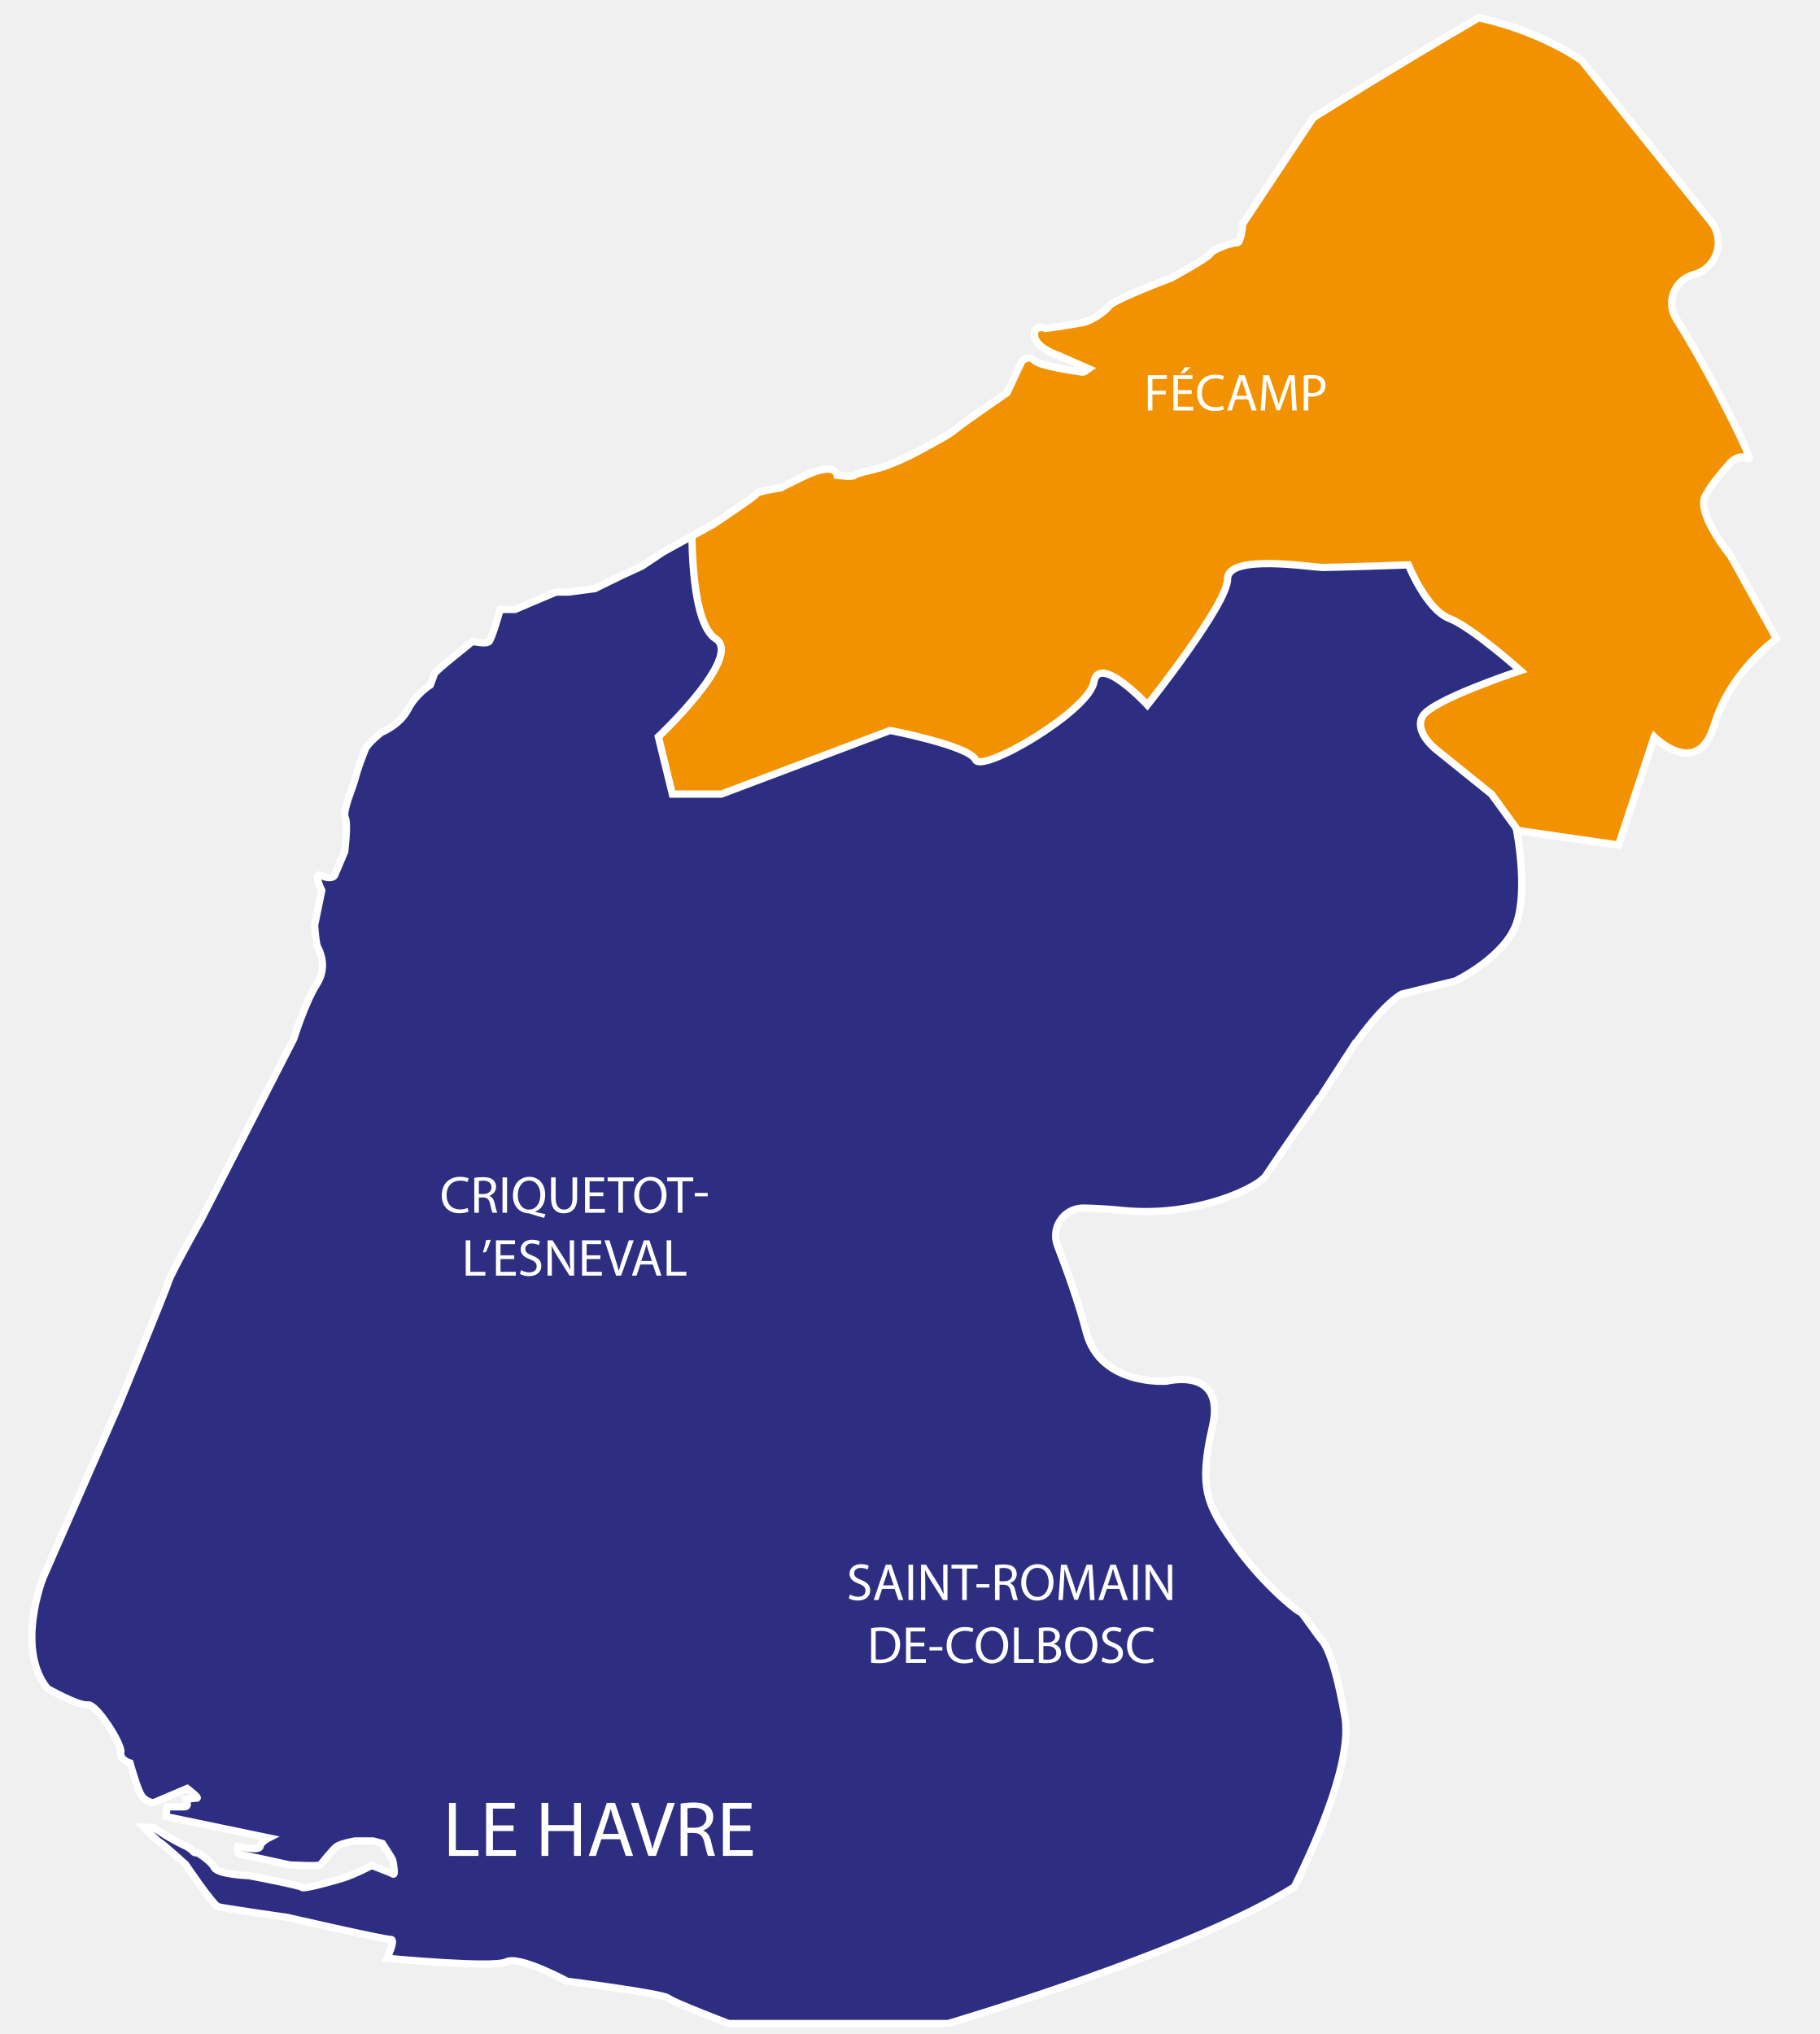
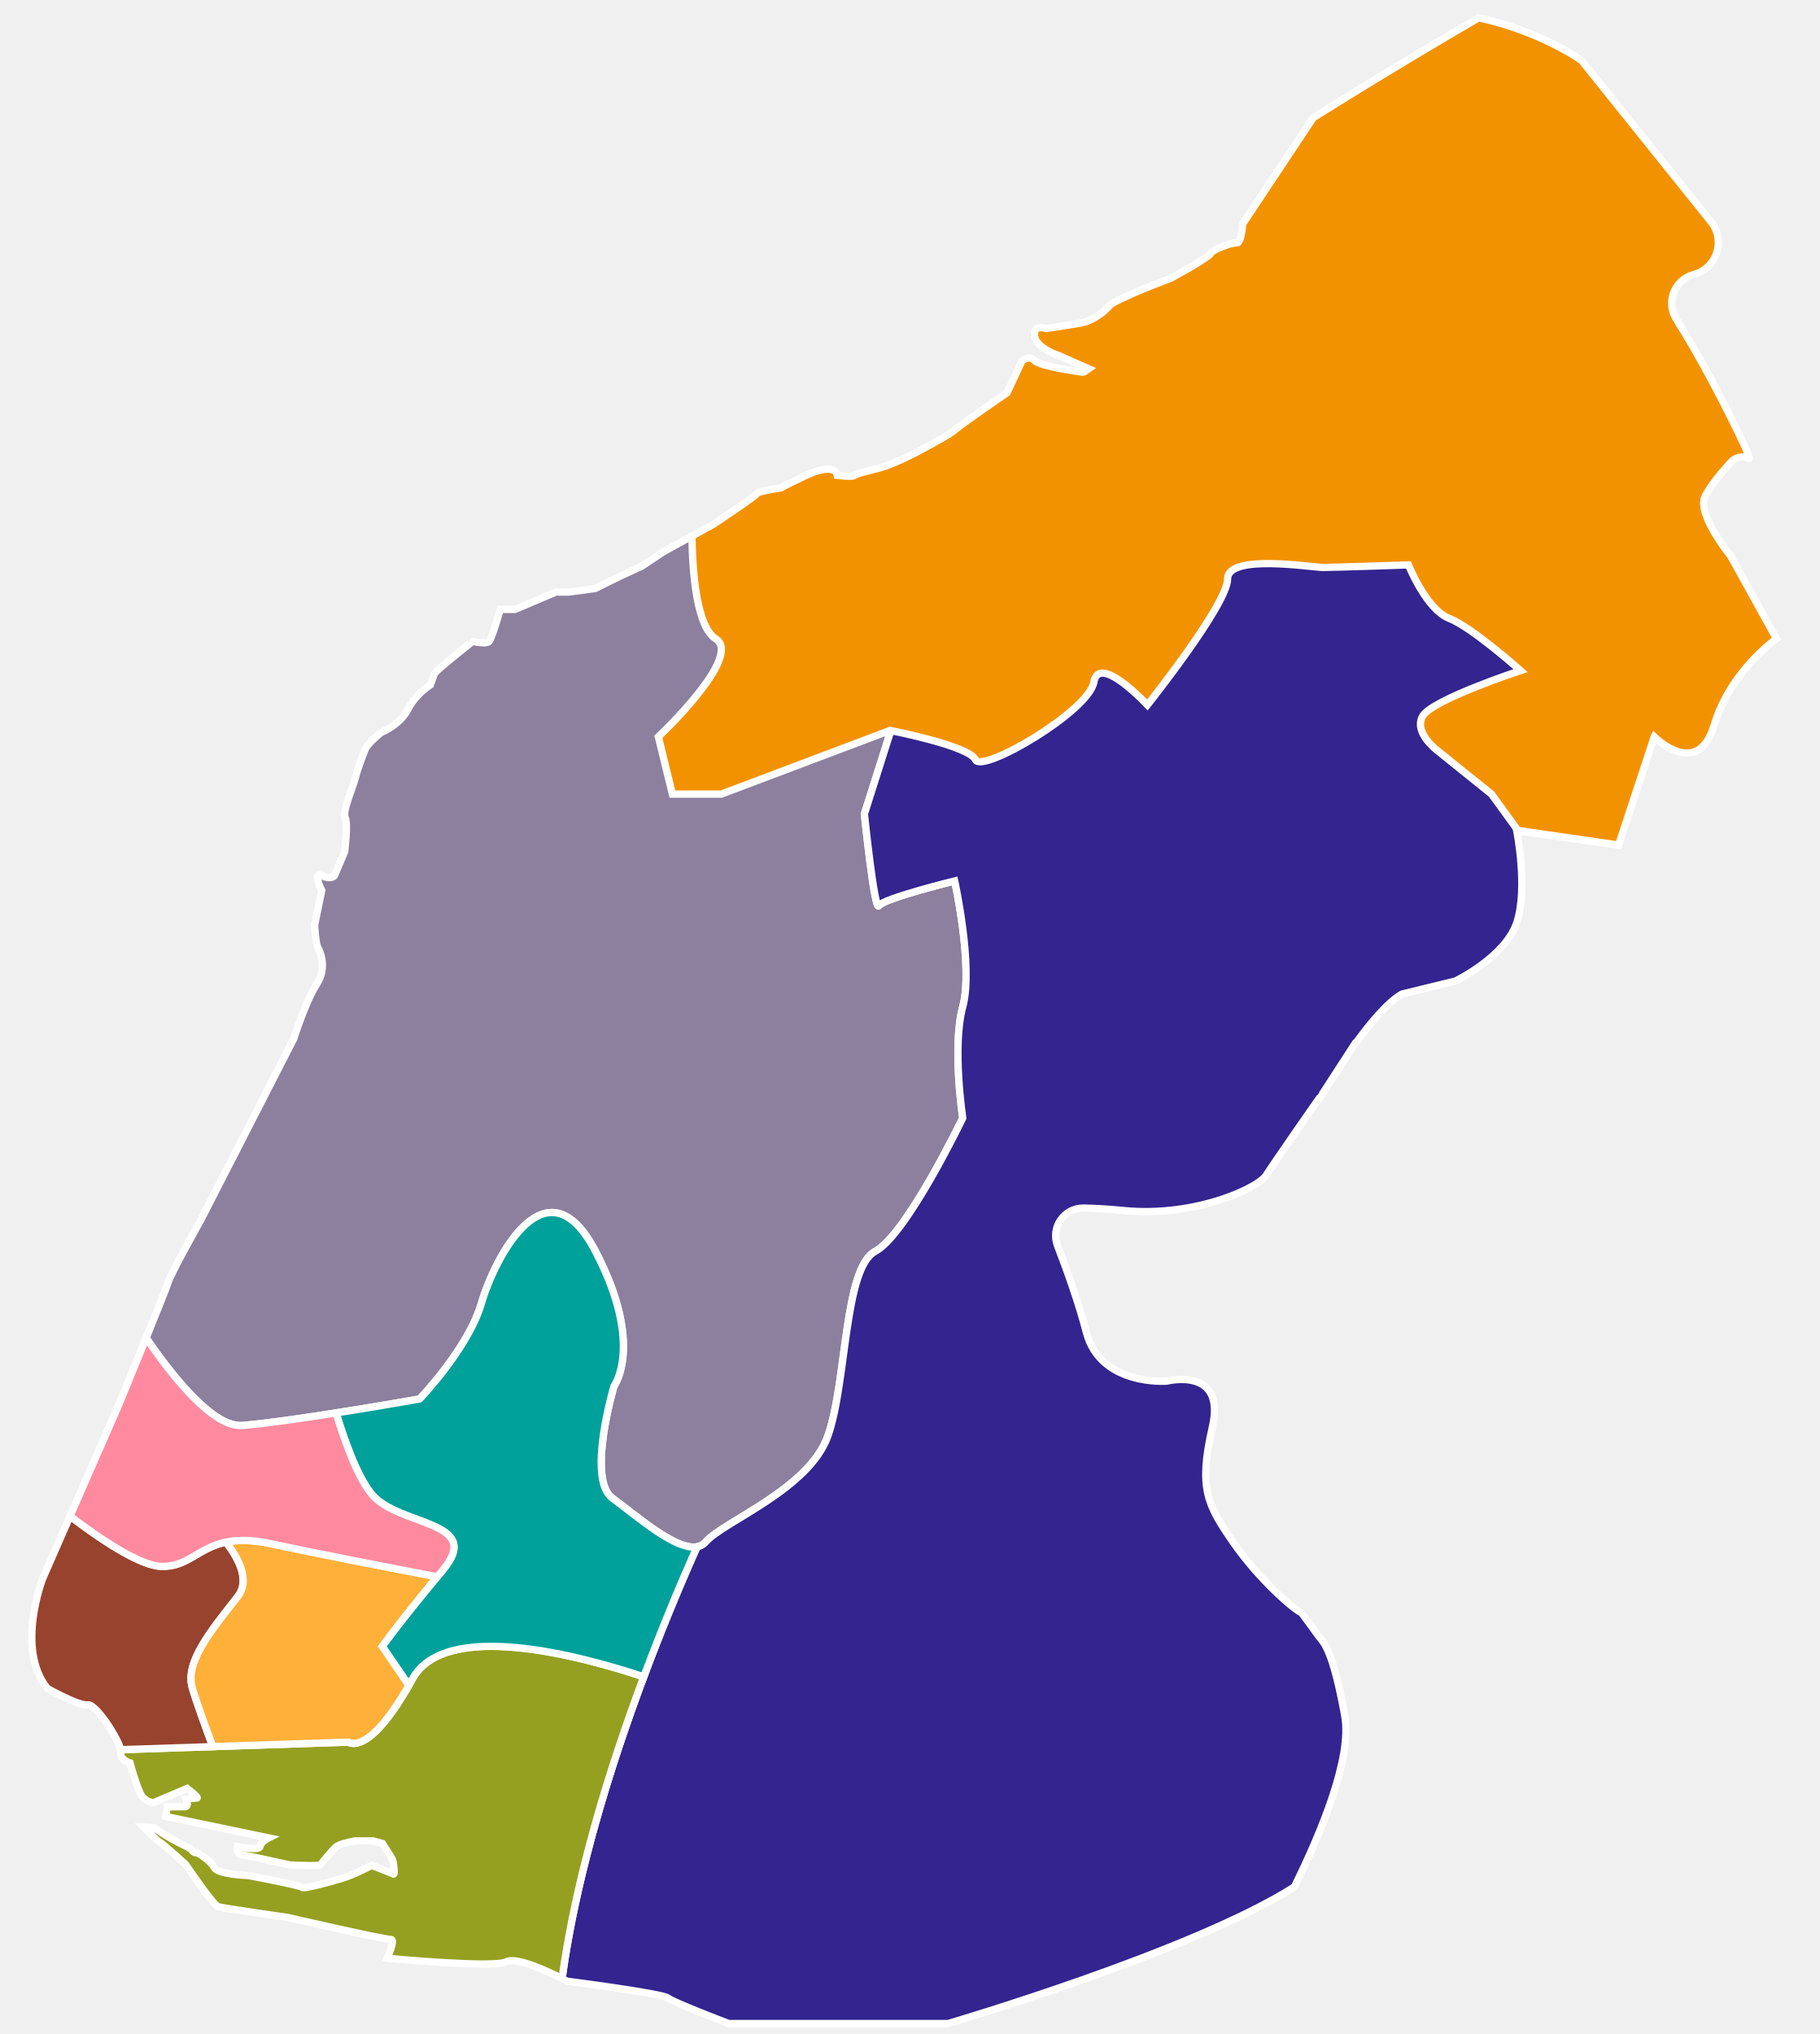
<svg xmlns="http://www.w3.org/2000/svg" id="a" viewBox="0 0 1250 1397">
  <defs>
-     <style>.b{fill:#fff;}.c{fill:#f39200;}.c,.d{stroke:#fff;stroke-miterlimit:10;stroke-width:5px;}.d{fill:#2d2e82;}</style>
+     <style>.b{fill:#ffb039;}.b,.c,.d,.e,.f,.g,.h,.i{stroke:#fff;stroke-miterlimit:10;stroke-width:5px;}.c{fill:#33248f;}.d{fill:#f39200;}.e{fill:#8c809e;}.f{fill:#95a021;}.g{fill:#ff8a9f;}.h{fill:#00a19a;}.i{fill:#98432e;}</style>
  </defs>
-   <g>
-     <path class="d" d="M931.83,715.51c20.77-28.46,31.16-32.79,31.16-32.79l36.62-8.94s34.23-16.42,42.1-40.04c7.87-23.62,0-63.19,0-63.19l69.97,9.84,24.49-74.35s29.74,29.74,41.11-7.87c11.37-37.61,42.86-59.48,42.86-59.48l-31.49-56.85s-23.62-28.86-17.49-41.11c3.54-7.09,11.49-16.52,17.55-23.21,3.15-3.47,7.99-3.94,12.44-2.46,1.2,.4-1-6.03-15.99-35.55-13.42-26.42-25.23-46.61-33.89-60.47-7.17-11.47-1.36-26.61,11.63-30.37h0c16-4.64,22.15-24.06,11.72-37.06l-88.29-110.01s-27.01-19.81-70.7-29.39c-61.18,35.56-113.65,68.66-113.65,68.66l-48.45,72.93s-1.05,13.31-3.85,12.96-16.46,4.2-18.21,7.36-26.97,16.81-26.97,16.81c0,0-39.23,14.71-42.73,19.26-3.5,4.55-11.56,9.46-16.11,10.86-4.55,1.4-27.32,4.55-27.32,4.55,0,0-8.76-3.15-7.71,5.25,1.05,8.41,16.46,13.31,16.46,13.31l20.66,9.11-2.87,2.01c-.41,.28-.9,.41-1.39,.34-4.65-.64-29.23-4.15-32.95-7.95-4.12-4.2-8.67,.35-8.67,.35l-10.16,21.72s-30.12,20.66-35.02,24.87c-4.9,4.2-14.01,8.76-23.47,14.01-9.46,5.25-22.07,10.86-28.37,12.61-6.3,1.75-16.46,3.85-17.86,5.25-1.4,1.4-11.91,0-11.91,0,0,0-.7-9.96-22.77,.62-11.53,5.53-15.02,7.4-15.73,7.93-3.69,.56-16.24,2.56-16.84,4.05-.7,1.75-29.77,21.01-29.77,21.01l-34.32,18.91-14.71,9.81s-7.71,3.5-13.66,6.3c-5.95,2.8-18.56,9.11-18.56,9.11l-18.21,2.45h-8.76l-28.02,11.91h-10.16s-5.6,19.96-7.71,22.07c-2.1,2.1-11.56-.35-11.56,0s-25.22,19.96-25.92,22.07c-.7,2.1-2.8,7.71-2.8,7.71,0,0-9.81,5.95-15.41,16.81-5.6,10.86-18.21,15.76-18.21,15.76,0,0-9.46,7.36-11.21,11.91-1.75,4.55-5.25,13.31-6.65,19.26-1.4,5.95-9.11,23.12-7,27.32,2.1,4.2-.36,23.47-.36,23.47l-6.99,16.46s-2.1,3.15-8.76,0c-6.65-3.15,0,10.16,0,10.16l-4.9,23.82s.7,12.26,2.1,15.06c1.4,2.8,7,13.66-.7,25.57-7.71,11.91-15.76,37.48-15.76,37.48l-63.39,123.64s-21.36,38.18-22.77,43.43c-1.4,5.25-34.32,85.11-34.32,85.11l-51.84,118.38s-18.91,48.33,3.15,75.65c0,0,21.71,12.26,27.67,11.21,5.95-1.05,23.82,27.32,22.77,32.57-1.05,5.25,6.3,7.36,6.3,7.36,0,0,5.25,19.26,8.41,23.12s7.71,4.2,7.71,4.2l23.12-9.81s8.76,6.65,6.65,6.65-7.36,.7-7.36,.7c0,0,2.45,5.25-1.05,5.25h-11.91l-1.05,6.65,70.75,14.71s-5.6,2.8-5.95,5.95-15.41,0-15.41,0c0,0-1.05,5.25,2.45,5.6,3.5,.35,33.27,7,33.27,7,0,0,19.96,1.05,21.01,0,1.05-1.05,8.41-10.51,11.21-12.61,2.8-2.1,12.61-3.85,12.61-3.85h12.61l6.3,1.75s6.65,10.16,7,11.21c.35,1.05,2.1,10.86,.35,9.81s-14.71-5.95-14.71-5.95c0,0-11.91,6.3-19.96,8.76-8.06,2.45-26.97,7.71-28.02,6.3-1.05-1.4-36.43-8.06-36.43-8.06,0,0-21.36-.7-23.82-5.6-2.45-4.9-11.56-10.16-11.56-10.16-1.18,.35-2.44-.09-3.14-1.1-.69-.99-2.43-2.35-6.31-4.16-9.81-4.55-20.31-11.91-20.31-11.91l-7-.35s9.11,9.46,11.21,10.51c2.1,1.05,17.51,15.06,17.51,15.06,0,0,18.91,28.02,22.42,29.07,3.5,1.05,47.63,7.36,47.63,7.36,0,0,66.9,15.41,70.75,15.06,3.85-.35-2.45,12.96-2.45,12.96,0,0,73.2,7,81.96,2.45,8.76-4.55,41.68,13.31,41.68,13.31,0,0,65.5,8.41,69.35,11.56,3.85,3.15,41.68,17.51,41.68,17.51h150.71s167.47-49.08,237.8-93.83c18.51-37.49,39.76-88.64,34.64-117.31-8.09-45.29-14.79-51.16-17.49-54.23-.21-.24-11.99-16.67-12.29-16.78-4.44-1.7-28.69-22.01-47.18-48.82-17.49-25.37-23.62-36.74-13.99-78.72,9.62-41.98-31.49-31.49-31.49-31.49,0,0-45.48,3.5-55.1-33.67-5.18-20.02-13.35-42.71-19.78-59.38-4.85-12.58,4.58-26.1,18.06-25.84,7.41,.14,16.45,.62,27.3,1.69,50.18,4.96,95.34-16.54,98.62-25.37,.19-.51,37.1-54,37.61-54.21l23.11-35.67c.33-.14,.62-.37,.83-.66Z" />
-     <path class="c" d="M1136.18,506.04s29.74,29.74,41.11-7.87c11.37-37.61,42.86-59.48,42.86-59.48l-31.49-56.85s-23.62-28.86-17.49-41.11c3.55-7.09,11.49-16.53,17.55-23.21,3.12-3.44,8.29-4.83,12.32-2.52,1.44,.83-.41-5.06-15.87-35.49-13.42-26.42-25.23-46.61-33.89-60.47-7.17-11.47-1.36-26.61,11.63-30.37h0c16.13-4.03,22.66-23.42,12.25-36.39l-88.83-110.68s-27.01-19.81-70.7-29.39c-61.18,35.56-113.65,68.66-113.65,68.66l-48.45,72.93s-1.05,13.31-3.85,12.96-16.46,4.2-18.21,7.36-26.97,16.81-26.97,16.81c0,0-39.23,14.71-42.73,19.26-3.5,4.55-11.56,9.46-16.11,10.86-4.55,1.4-27.32,4.55-27.32,4.55,0,0-8.76-3.15-7.71,5.25,1.05,8.41,16.46,13.31,16.46,13.31l20.66,9.11-2.87,2.01c-.41,.28-.9,.41-1.39,.34-4.65-.64-29.23-4.15-32.95-7.95-4.12-4.2-8.67,.35-8.67,.35l-10.16,21.72s-30.12,20.66-35.02,24.87c-4.9,4.2-14.01,8.76-23.47,14.01-9.46,5.25-22.07,10.86-28.37,12.61-6.3,1.75-16.46,3.85-17.86,5.25-1.4,1.4-11.91,0-11.91,0,0,0-.7-9.96-22.77,.62-11.53,5.53-15.02,7.4-15.73,7.93-3.69,.56-16.24,2.56-16.84,4.05-.7,1.75-29.77,21.01-29.77,21.01l-14.74,8.12c.42,27.02,3.57,62.38,16.32,70.49,19.24,12.25-39.36,67.35-39.36,67.35l9.62,39.36h33.62l115.95-43.73s54.23,10.5,58.6,20.12c4.37,9.62,77.85-33.24,81.34-53.35,3.5-20.12,36.74,15.74,36.74,15.74,0,0,55.1-69.1,55.1-86.59s57.73-7.87,65.6-7.87,58.6-1.75,58.6-1.75c0,0,12.25,30.61,27.99,36.74,15.74,6.12,48.98,35.86,48.98,35.86,0,0-61.23,20.12-67.35,31.49s10.5,23.62,10.5,23.62l36.95,29.74,18.11,24.94,69.14,10.04,24.49-74.35Z" />
-   </g>
-   <g>
-     <g>
-       <path class="b" d="M308.38,1238.28h4.7v32.46h15.56v3.94h-20.25v-36.4Z" />
-       <path class="b" d="M352.73,1257.61h-14.15v13.12h15.77v3.94h-20.47v-36.4h19.66v3.94h-14.96v11.51h14.15v3.89Z" />
-       <path class="b" d="M376.61,1238.28v15.23h17.61v-15.23h4.75v36.4h-4.75v-17.07h-17.61v17.07h-4.7v-36.4h4.7Z" />
-       <path class="b" d="M413.02,1263.23l-3.78,11.45h-4.86l12.37-36.4h5.67l12.42,36.4h-5.02l-3.89-11.45h-12.91Zm11.94-3.67l-3.57-10.48c-.81-2.38-1.35-4.54-1.89-6.64h-.11c-.54,2.16-1.13,4.38-1.84,6.59l-3.56,10.53h10.96Z" />
-       <path class="b" d="M445.32,1274.68l-11.88-36.4h5.08l5.67,17.93c1.57,4.92,2.92,9.34,3.89,13.61h.11c1.03-4.21,2.54-8.8,4.16-13.56l6.16-17.99h5.02l-13.02,36.4h-5.19Z" />
-       <path class="b" d="M467.47,1238.76c2.38-.49,5.78-.76,9.02-.76,5.02,0,8.26,.92,10.53,2.97,1.84,1.62,2.86,4.1,2.86,6.91,0,4.81-3.02,7.99-6.86,9.29v.16c2.81,.97,4.48,3.57,5.35,7.35,1.19,5.08,2.05,8.59,2.81,9.99h-4.86c-.59-1.03-1.4-4.16-2.43-8.7-1.08-5.02-3.02-6.91-7.29-7.07h-4.43v15.77h-4.7v-35.92Zm4.7,16.58h4.81c5.02,0,8.21-2.75,8.21-6.91,0-4.7-3.4-6.75-8.37-6.81-2.27,0-3.89,.22-4.65,.43v13.29Z" />
-       <path class="b" d="M515.38,1257.61h-14.15v13.12h15.77v3.94h-20.47v-36.4h19.66v3.94h-14.96v11.51h14.15v3.89Z" />
-     </g>
-     <g>
-       <path class="b" d="M788.38,257.67h13.07v2.63h-9.94v8.06h9.18v2.59h-9.18v10.98h-3.13v-24.26Z" />
-       <path class="b" d="M818.48,270.56h-9.43v8.75h10.51v2.63h-13.64v-24.26h13.1v2.63h-9.97v7.67h9.43v2.59Zm-.61-18.39l-4.57,4.21h-2.59l3.35-4.21h3.82Z" />
-       <path class="b" d="M840.58,281.14c-1.15,.58-3.46,1.15-6.41,1.15-6.84,0-11.99-4.32-11.99-12.27s5.15-12.74,12.67-12.74c3.02,0,4.93,.65,5.76,1.08l-.76,2.56c-1.19-.58-2.88-1.01-4.89-1.01-5.69,0-9.47,3.64-9.47,10.01,0,5.94,3.42,9.75,9.32,9.75,1.91,0,3.85-.4,5.11-1.01l.65,2.48Z" />
-       <path class="b" d="M848.57,274.3l-2.52,7.63h-3.24l8.24-24.26h3.78l8.28,24.26h-3.35l-2.59-7.63h-8.6Zm7.96-2.45l-2.38-6.98c-.54-1.58-.9-3.02-1.26-4.43h-.07c-.36,1.44-.76,2.92-1.22,4.39l-2.38,7.02h7.31Z" />
-       <path class="b" d="M886.98,271.28c-.18-3.38-.4-7.45-.36-10.47h-.11c-.83,2.84-1.84,5.87-3.06,9.21l-4.28,11.77h-2.38l-3.92-11.55c-1.15-3.42-2.12-6.55-2.81-9.43h-.07c-.07,3.02-.25,7.09-.47,10.73l-.65,10.4h-2.99l1.69-24.26h4l4.14,11.73c1.01,2.99,1.84,5.65,2.45,8.17h.11c.61-2.45,1.48-5.11,2.56-8.17l4.32-11.73h4l1.51,24.26h-3.06l-.61-10.65Z" />
-       <path class="b" d="M895.48,257.96c1.51-.25,3.49-.47,6.01-.47,3.1,0,5.36,.72,6.8,2.02,1.33,1.15,2.12,2.92,2.12,5.08s-.65,3.92-1.87,5.18c-1.66,1.76-4.36,2.66-7.42,2.66-.94,0-1.8-.04-2.52-.22v9.72h-3.13v-23.97Zm3.13,11.7c.68,.18,1.55,.25,2.59,.25,3.78,0,6.08-1.84,6.08-5.18s-2.27-4.75-5.72-4.75c-1.37,0-2.41,.11-2.95,.25v9.43Z" />
-     </g>
-     <g>
-       <path class="b" d="M321.83,832.14c-1.15,.58-3.46,1.15-6.41,1.15-6.84,0-11.99-4.32-11.99-12.28s5.15-12.74,12.67-12.74c3.02,0,4.93,.65,5.76,1.08l-.76,2.56c-1.19-.58-2.88-1.01-4.9-1.01-5.69,0-9.47,3.64-9.47,10.01,0,5.94,3.42,9.75,9.32,9.75,1.91,0,3.85-.4,5.11-1.01l.65,2.48Z" />
-       <path class="b" d="M325.76,809c1.58-.32,3.85-.5,6.01-.5,3.35,0,5.51,.61,7.02,1.98,1.22,1.08,1.91,2.74,1.91,4.61,0,3.2-2.02,5.33-4.57,6.19v.11c1.87,.65,2.99,2.38,3.56,4.9,.79,3.38,1.37,5.72,1.87,6.66h-3.24c-.4-.68-.94-2.77-1.62-5.8-.72-3.35-2.02-4.61-4.86-4.71h-2.95v10.51h-3.13v-23.94Zm3.13,11.05h3.2c3.35,0,5.47-1.84,5.47-4.61,0-3.13-2.27-4.5-5.58-4.54-1.51,0-2.59,.14-3.1,.29v8.86Z" />
-       <path class="b" d="M348.26,808.67v24.26h-3.13v-24.26h3.13Z" />
-       <path class="b" d="M373.75,836.5c-3.28-.86-6.48-1.84-9.29-2.81-.5-.18-1.01-.36-1.48-.36-5.76-.21-10.69-4.46-10.69-12.27s4.75-12.78,11.3-12.78,10.87,5.11,10.87,12.28c0,6.23-2.88,10.22-6.91,11.63v.14c2.41,.61,5.04,1.19,7.09,1.55l-.9,2.63Zm-2.59-15.8c0-4.86-2.52-9.86-7.67-9.86s-7.88,4.89-7.85,10.15c-.04,5.15,2.81,9.79,7.7,9.79s7.81-4.54,7.81-10.08Z" />
-       <path class="b" d="M381.67,808.67v14.36c0,5.44,2.41,7.74,5.65,7.74,3.6,0,5.9-2.38,5.9-7.74v-14.36h3.17v14.15c0,7.45-3.92,10.51-9.18,10.51-4.97,0-8.71-2.84-8.71-10.37v-14.29h3.17Z" />
-       <path class="b" d="M414.39,821.56h-9.43v8.75h10.51v2.63h-13.64v-24.26h13.1v2.63h-9.97v7.67h9.43v2.59Z" />
-       <path class="b" d="M424.72,811.34h-7.38v-2.66h17.96v2.66h-7.42v21.6h-3.17v-21.6Z" />
-       <path class="b" d="M457.77,820.55c0,8.35-5.08,12.78-11.27,12.78s-10.91-4.97-10.91-12.31c0-7.7,4.79-12.74,11.27-12.74s10.91,5.08,10.91,12.28Zm-18.83,.4c0,5.18,2.81,9.83,7.74,9.83s7.78-4.57,7.78-10.08c0-4.82-2.52-9.86-7.74-9.86s-7.77,4.79-7.77,10.11Z" />
-       <path class="b" d="M465.55,811.34h-7.38v-2.66h17.96v2.66h-7.42v21.6h-3.17v-21.6Z" />
-       <path class="b" d="M486.07,819.33v2.34h-8.89v-2.34h8.89Z" />
-       <path class="b" d="M319.89,851.87h3.13v21.63h10.37v2.63h-13.5v-24.26Z" />
-       <path class="b" d="M337.06,851.48c-.83,3.02-2.38,6.88-3.38,8.53l-2.02,.25c.79-2.12,1.73-5.87,2.12-8.46l3.28-.32Z" />
-       <path class="b" d="M353.19,864.76h-9.43v8.75h10.51v2.63h-13.64v-24.26h13.1v2.63h-9.97v7.67h9.43v2.59Z" />
-       <path class="b" d="M357.91,872.32c1.4,.86,3.46,1.58,5.62,1.58,3.2,0,5.08-1.69,5.08-4.14,0-2.27-1.3-3.56-4.57-4.82-3.96-1.4-6.41-3.46-6.41-6.88,0-3.78,3.13-6.59,7.85-6.59,2.48,0,4.28,.58,5.36,1.19l-.86,2.55c-.79-.43-2.41-1.15-4.61-1.15-3.31,0-4.57,1.98-4.57,3.64,0,2.27,1.48,3.38,4.82,4.68,4.1,1.58,6.19,3.56,6.19,7.13,0,3.74-2.77,6.98-8.49,6.98-2.34,0-4.9-.68-6.19-1.55l.79-2.63Z" />
-       <path class="b" d="M376.09,876.13v-24.26h3.42l7.77,12.27c1.8,2.84,3.2,5.4,4.36,7.88l.07-.04c-.29-3.24-.36-6.19-.36-9.97v-10.15h2.95v24.26h-3.17l-7.7-12.31c-1.69-2.7-3.31-5.47-4.54-8.1l-.11,.04c.18,3.06,.25,5.97,.25,10.01v10.37h-2.95Z" />
-       <path class="b" d="M412.34,864.76h-9.43v8.75h10.51v2.63h-13.64v-24.26h13.1v2.63h-9.97v7.67h9.43v2.59Z" />
-       <path class="b" d="M423.14,876.13l-7.92-24.26h3.38l3.78,11.95c1.04,3.28,1.94,6.23,2.59,9.07h.07c.68-2.81,1.69-5.87,2.77-9.03l4.1-11.99h3.35l-8.67,24.26h-3.46Z" />
-       <path class="b" d="M439.77,868.5l-2.52,7.63h-3.24l8.24-24.26h3.78l8.28,24.26h-3.35l-2.59-7.63h-8.6Zm7.96-2.45l-2.38-6.98c-.54-1.58-.9-3.02-1.26-4.43h-.07c-.36,1.44-.76,2.92-1.22,4.39l-2.38,7.02h7.31Z" />
-       <path class="b" d="M457.88,851.87h3.13v21.63h10.37v2.63h-13.5v-24.26Z" />
-     </g>
-     <g>
-       <path class="b" d="M583.77,1095.12c1.4,.86,3.46,1.58,5.62,1.58,3.2,0,5.08-1.69,5.08-4.14,0-2.27-1.3-3.56-4.57-4.82-3.96-1.4-6.41-3.46-6.41-6.88,0-3.78,3.13-6.59,7.85-6.59,2.48,0,4.28,.58,5.36,1.19l-.86,2.56c-.79-.43-2.41-1.15-4.61-1.15-3.31,0-4.57,1.98-4.57,3.64,0,2.27,1.48,3.38,4.82,4.68,4.1,1.58,6.19,3.56,6.19,7.13,0,3.74-2.77,6.98-8.49,6.98-2.34,0-4.9-.68-6.19-1.55l.79-2.63Z" />
-       <path class="b" d="M605.87,1091.3l-2.52,7.63h-3.24l8.24-24.26h3.78l8.28,24.26h-3.35l-2.59-7.63h-8.6Zm7.96-2.45l-2.38-6.98c-.54-1.58-.9-3.02-1.26-4.43h-.07c-.36,1.44-.76,2.92-1.22,4.39l-2.38,7.02h7.31Z" />
-       <path class="b" d="M627.11,1074.67v24.26h-3.13v-24.26h3.13Z" />
-       <path class="b" d="M632.58,1098.93v-24.26h3.42l7.77,12.27c1.8,2.84,3.2,5.4,4.35,7.88l.07-.04c-.29-3.24-.36-6.19-.36-9.97v-10.15h2.95v24.26h-3.17l-7.7-12.31c-1.69-2.7-3.31-5.47-4.54-8.1l-.11,.04c.18,3.06,.25,5.98,.25,10.01v10.37h-2.95Z" />
-       <path class="b" d="M660.88,1077.34h-7.38v-2.66h17.96v2.66h-7.42v21.6h-3.17v-21.6Z" />
-       <path class="b" d="M679.56,1088.03v2.34h-8.89v-2.34h8.89Z" />
-       <path class="b" d="M683.38,1075c1.58-.32,3.85-.5,6.01-.5,3.35,0,5.51,.61,7.02,1.98,1.22,1.08,1.91,2.74,1.91,4.61,0,3.2-2.02,5.33-4.57,6.19v.11c1.87,.65,2.99,2.38,3.56,4.9,.79,3.38,1.37,5.72,1.87,6.66h-3.24c-.4-.68-.94-2.77-1.62-5.8-.72-3.35-2.02-4.61-4.86-4.71h-2.95v10.51h-3.13v-23.94Zm3.13,11.05h3.2c3.35,0,5.47-1.84,5.47-4.61,0-3.13-2.27-4.5-5.58-4.54-1.51,0-2.59,.14-3.1,.29v8.86Z" />
-       <path class="b" d="M723.59,1086.55c0,8.35-5.08,12.78-11.27,12.78s-10.91-4.97-10.91-12.31c0-7.7,4.79-12.74,11.27-12.74s10.91,5.08,10.91,12.28Zm-18.83,.4c0,5.18,2.81,9.83,7.74,9.83s7.78-4.57,7.78-10.08c0-4.82-2.52-9.86-7.74-9.86s-7.78,4.79-7.78,10.11Z" />
-       <path class="b" d="M748.1,1088.28c-.18-3.38-.4-7.45-.36-10.47h-.11c-.83,2.84-1.84,5.87-3.06,9.21l-4.28,11.77h-2.38l-3.92-11.55c-1.15-3.42-2.12-6.55-2.81-9.43h-.07c-.07,3.02-.25,7.09-.47,10.73l-.65,10.4h-2.99l1.69-24.26h4l4.14,11.73c1.01,2.99,1.84,5.65,2.45,8.17h.11c.61-2.45,1.48-5.11,2.56-8.17l4.32-11.73h4l1.51,24.26h-3.06l-.61-10.66Z" />
-       <path class="b" d="M760.17,1091.3l-2.52,7.63h-3.24l8.24-24.26h3.78l8.28,24.26h-3.35l-2.59-7.63h-8.6Zm7.96-2.45l-2.38-6.98c-.54-1.58-.9-3.02-1.26-4.43h-.07c-.36,1.44-.76,2.92-1.22,4.39l-2.38,7.02h7.31Z" />
-       <path class="b" d="M781.41,1074.67v24.26h-3.13v-24.26h3.13Z" />
-       <path class="b" d="M786.88,1098.93v-24.26h3.42l7.78,12.27c1.8,2.84,3.2,5.4,4.36,7.88l.07-.04c-.29-3.24-.36-6.19-.36-9.97v-10.15h2.95v24.26h-3.17l-7.7-12.31c-1.69-2.7-3.31-5.47-4.54-8.1l-.11,.04c.18,3.06,.25,5.98,.25,10.01v10.37h-2.95Z" />
-       <path class="b" d="M598.33,1118.2c1.91-.29,4.18-.5,6.66-.5,4.5,0,7.7,1.04,9.83,3.02,2.16,1.98,3.42,4.79,3.42,8.71s-1.22,7.2-3.49,9.43c-2.27,2.27-6.01,3.49-10.73,3.49-2.23,0-4.1-.11-5.69-.29v-23.87Zm3.13,21.45c.79,.14,1.94,.18,3.17,.18,6.7,0,10.33-3.74,10.33-10.29,.04-5.72-3.2-9.36-9.83-9.36-1.62,0-2.84,.14-3.67,.32v19.15Z" />
-       <path class="b" d="M634.87,1130.76h-9.43v8.75h10.51v2.63h-13.64v-24.26h13.1v2.63h-9.97v7.67h9.43v2.59Z" />
-       <path class="b" d="M647.25,1131.23v2.34h-8.89v-2.34h8.89Z" />
-       <path class="b" d="M668.53,1141.34c-1.15,.58-3.46,1.15-6.41,1.15-6.84,0-11.99-4.32-11.99-12.27s5.15-12.74,12.67-12.74c3.02,0,4.93,.65,5.76,1.08l-.76,2.56c-1.19-.58-2.88-1.01-4.9-1.01-5.69,0-9.47,3.64-9.47,10.01,0,5.94,3.42,9.75,9.32,9.75,1.91,0,3.85-.4,5.11-1.01l.65,2.48Z" />
-       <path class="b" d="M692.43,1129.75c0,8.35-5.08,12.78-11.27,12.78s-10.91-4.97-10.91-12.31c0-7.7,4.79-12.74,11.27-12.74s10.91,5.07,10.91,12.27Zm-18.83,.4c0,5.18,2.81,9.83,7.74,9.83s7.78-4.57,7.78-10.08c0-4.82-2.52-9.86-7.74-9.86s-7.78,4.79-7.78,10.12Z" />
-       <path class="b" d="M696.5,1117.87h3.13v21.63h10.37v2.63h-13.5v-24.26Z" />
-       <path class="b" d="M713.49,1118.2c1.37-.29,3.53-.5,5.72-.5,3.13,0,5.15,.54,6.66,1.76,1.26,.94,2.02,2.38,2.02,4.28,0,2.34-1.55,4.39-4.1,5.33v.07c2.3,.58,5,2.48,5,6.08,0,2.09-.83,3.67-2.05,4.86-1.69,1.55-4.43,2.27-8.39,2.27-2.16,0-3.82-.14-4.86-.29v-23.87Zm3.13,9.94h2.84c3.31,0,5.26-1.73,5.26-4.07,0-2.84-2.16-3.96-5.33-3.96-1.44,0-2.27,.11-2.77,.22v7.81Zm0,11.63c.61,.11,1.51,.14,2.63,.14,3.24,0,6.23-1.19,6.23-4.71,0-3.31-2.84-4.68-6.26-4.68h-2.59v9.25Z" />
-       <path class="b" d="M753.74,1129.75c0,8.35-5.08,12.78-11.27,12.78s-10.91-4.97-10.91-12.31c0-7.7,4.79-12.74,11.27-12.74s10.91,5.07,10.91,12.27Zm-18.83,.4c0,5.18,2.81,9.83,7.74,9.83s7.77-4.57,7.77-10.08c0-4.82-2.52-9.86-7.74-9.86s-7.77,4.79-7.77,10.12Z" />
-       <path class="b" d="M757.38,1138.32c1.4,.86,3.46,1.58,5.62,1.58,3.2,0,5.08-1.69,5.08-4.14,0-2.27-1.3-3.56-4.57-4.82-3.96-1.4-6.41-3.46-6.41-6.88,0-3.78,3.13-6.59,7.85-6.59,2.48,0,4.28,.58,5.36,1.19l-.86,2.55c-.79-.43-2.41-1.15-4.61-1.15-3.31,0-4.57,1.98-4.57,3.64,0,2.27,1.48,3.38,4.82,4.68,4.1,1.58,6.19,3.56,6.19,7.13,0,3.74-2.77,6.98-8.5,6.98-2.34,0-4.9-.68-6.19-1.55l.79-2.63Z" />
-       <path class="b" d="M792.51,1141.34c-1.15,.58-3.46,1.15-6.41,1.15-6.84,0-11.99-4.32-11.99-12.27s5.15-12.74,12.67-12.74c3.02,0,4.93,.65,5.76,1.08l-.76,2.56c-1.19-.58-2.88-1.01-4.9-1.01-5.69,0-9.47,3.64-9.47,10.01,0,5.94,3.42,9.75,9.32,9.75,1.91,0,3.85-.4,5.11-1.01l.65,2.48Z" />
-     </g>
-   </g>
+   <path class="e" d="M166.7,979.05c36-3,121.53-18.21,121.53-18.21,0,0,33.47-34.79,42.47-65.79s44.62-100.19,78.31-35.6c33.69,64.6,12.69,92.6,12.69,92.6,0,0-19,64-1,77s52,44,64,30,71-36,84-73,10.92-115.19,32.46-126.6c21.54-11.4,60.09-91.59,60.09-91.59,0,0-7.45-48.95,0-76.38s-5.55-86.43-5.55-86.43c0,0-49,12-52,17s-10-63-10-63l26-82-103-99-32.05-15.04-29.01,15.98-14.71,9.81s-7.71,3.5-13.66,6.3c-5.95,2.8-18.56,9.11-18.56,9.11l-18.21,2.45h-8.76l-28.02,11.91h-10.16s-5.6,19.96-7.71,22.07c-2.1,2.1-11.56-.35-11.56,0s-25.22,19.96-25.92,22.07c-.7,2.1-2.8,7.71-2.8,7.71,0,0-9.81,5.95-15.41,16.81-5.6,10.86-18.21,15.76-18.21,15.76,0,0-9.46,7.36-11.21,11.91-1.75,4.55-5.25,13.31-6.65,19.26-1.4,5.95-9.11,23.12-7,27.32,2.1,4.2-.36,23.47-.36,23.47l-6.99,16.46s-2.1,3.15-8.76,0c-6.65-3.15,0,10.16,0,10.16l-4.9,23.82s.7,12.26,2.1,15.06c1.4,2.8,7,13.66-.7,25.57-7.71,11.91-15.76,37.48-15.76,37.48l-63.39,123.64s-21.36,38.18-22.77,43.43c-.63,2.37-7.66,19.87-15.19,38.4,20.44,29.84,46.99,61.72,66.33,60.1Z" />
+   <path class="c" d="M977.15,347.22l-161.65-17.72-190,115-38.21,1.39,32.42,31.16-26,82s7,68,10,63,52-17,52-17c0,0,13,59,5.55,86.43s0,76.38,0,76.38c0,0-38.55,80.19-60.09,91.59-21.54,11.4-19.46,89.6-32.46,126.6s-72,59-84,73c-1.62,1.89-3.65,2.95-5.97,3.36-29.79,66.93-77.67,186.94-92.69,296.54,2.12,1.08,3.42,1.78,3.42,1.78,0,0,65.5,8.41,69.35,11.56,3.85,3.15,41.68,17.51,41.68,17.51h150.71s167.47-49.08,237.8-93.83c18.51-37.49,39.76-88.64,34.64-117.31-8.09-45.29-14.79-51.16-17.49-54.23-.21-.24-11.99-16.67-12.29-16.78-4.44-1.7-28.69-22.01-47.18-48.82-17.49-25.37-23.62-36.74-13.99-78.72,9.62-41.98-31.49-31.49-31.49-31.49,0,0-45.48,3.5-55.1-33.67-5.18-20.02-13.35-42.71-19.78-59.38-4.85-12.58,4.58-26.1,18.06-25.84,7.41,.14,16.45,.62,27.3,1.69,50.18,4.96,95.34-16.54,98.62-25.37,.19-.51,37.1-54,37.61-54.21l23.11-35.67c.33-.14,.62-.37,.83-.66,20.77-28.46,31.16-32.79,31.16-32.79l36.62-8.94s34.23-16.42,42.1-40.04c7.87-23.62,0-63.19,0-63.19l69.97,9.84,.15-.46-44.34-175.42-90.35-57.28Z" />
+   <path class="f" d="M82.99,1203.47c-1.05,5.25,6.3,7.36,6.3,7.36,0,0,5.25,19.26,8.41,23.12,3.15,3.85,7.71,4.2,7.71,4.2l23.12-9.81s8.76,6.65,6.65,6.65-7.36,.7-7.36,.7c0,0,2.45,5.25-1.05,5.25h-11.91l-1.05,6.65,70.75,14.71s-5.6,2.8-5.95,5.95-15.41,0-15.41,0c0,0-1.05,5.25,2.45,5.6,3.5,.35,33.27,7,33.27,7,0,0,19.96,1.05,21.01,0,1.05-1.05,8.41-10.51,11.21-12.61s12.61-3.85,12.61-3.85h12.61l6.3,1.75s6.65,10.16,7,11.21c.35,1.05,2.1,10.86,.35,9.81-1.75-1.05-14.71-5.95-14.71-5.95,0,0-11.91,6.3-19.96,8.76-8.06,2.45-26.97,7.71-28.02,6.3-1.05-1.4-36.43-8.06-36.43-8.06,0,0-21.36-.7-23.82-5.6-2.45-4.9-11.56-10.16-11.56-10.16-1.18,.35-2.44-.09-3.14-1.1-.69-.99-2.43-2.35-6.31-4.16-9.81-4.55-20.31-11.91-20.31-11.91l-7-.35s9.11,9.46,11.21,10.51c2.1,1.05,17.51,15.06,17.51,15.06,0,0,18.91,28.02,22.42,29.07,3.5,1.05,47.63,7.36,47.63,7.36,0,0,66.9,15.41,70.75,15.06,3.85-.35-2.45,12.96-2.45,12.96,0,0,73.2,7,81.96,2.45,7.03-3.66,29.62,7.13,38.26,11.53,9.65-70.41,32.86-145.1,56.12-207.27-43.91-14.6-136.5-39.46-158.95,1.55-29.7,54.27-43.92,43.31-43.92,43.31l-156.41,5.2c.15,.71,.2,1.31,.12,1.74Z" />
+   <path class="h" d="M442.15,1151.68c12.95-34.61,25.92-65.33,36.57-89.27-14.92,2.59-42.46-22.11-58.03-33.36-18-13,1-77,1-77,0,0,21-28-12.69-92.6-33.69-64.6-69.31,4.6-78.31,35.6s-42.47,65.79-42.47,65.79c0,0-27.22,4.84-57.41,9.6,6.27,20.69,15.17,45.01,24.94,56.34,18.75,21.73,76.88,17.6,48.31,51.66-28.57,34.06-41.55,52.32-41.55,52.32l18.28,26.79c.79-1.39,1.6-2.83,2.41-4.32,22.45-41.01,115.04-16.15,158.95-1.55Z" />
+   <path class="i" d="M163.29,1096.6c8.23-10.47,1.75-24.76-8.05-37.45-19.29,4.01-26.17,17.16-44.42,16.68-14.84-.39-42.23-18.93-62.71-34.51l-18.71,42.72s-18.91,48.33,3.15,75.65c0,0,21.71,12.26,27.67,11.21,5.47-.96,20.96,22.86,22.65,30.83l63.32-2.1c-5.14-13.81-11.35-30.93-14.1-40.35-5.12-17.52,12.55-38.95,31.21-62.67Z" />
+   <path class="b" d="M280.79,1157.55l-18.28-26.79s11.85-16.64,37.77-47.79c-32.14-6.14-83.25-16.03-113.71-22.63-13.58-2.94-23.49-2.82-31.34-1.19,9.81,12.69,16.29,26.98,8.05,37.45-18.66,23.73-36.32,45.15-31.21,62.67,2.75,9.43,8.96,26.55,14.1,40.35l93.1-3.09s13.45,10.37,41.51-38.99Z" />
+   <path class="g" d="M186.58,1060.33c30.45,6.6,81.57,16.49,113.71,22.63,1.23-1.48,2.48-2.98,3.78-4.53,28.57-34.06-29.57-29.94-48.31-51.66-9.77-11.33-18.66-35.65-24.94-56.34-23.33,3.68-48.42,7.31-64.12,8.61-19.34,1.61-45.9-30.26-66.33-60.1-9.19,22.6-19.13,46.71-19.13,46.71l-33.13,75.66c20.48,15.58,47.87,34.12,62.71,34.51,25.68,.68,28.84-25.65,75.76-15.49Z" />
+   <path class="d" d="M1136.18,506.04s29.74,29.74,41.11-7.87c11.37-37.61,42.86-59.48,42.86-59.48l-31.49-56.85s-23.62-28.86-17.49-41.11c3.55-7.09,11.49-16.53,17.55-23.21,3.12-3.44,8.29-4.83,12.32-2.52,1.44,.83-.41-5.06-15.87-35.49-13.42-26.42-25.23-46.61-33.89-60.47-7.17-11.47-1.36-26.61,11.63-30.37h0c16.13-4.03,22.66-23.42,12.25-36.39l-88.83-110.68s-27.01-19.81-70.7-29.39c-61.18,35.56-113.65,68.66-113.65,68.66l-48.45,72.93s-1.05,13.31-3.85,12.96-16.46,4.2-18.21,7.36-26.97,16.81-26.97,16.81c0,0-39.23,14.71-42.73,19.26-3.5,4.55-11.56,9.46-16.11,10.86-4.55,1.4-27.32,4.55-27.32,4.55,0,0-8.76-3.15-7.71,5.25,1.05,8.41,16.46,13.31,16.46,13.31l20.66,9.11-2.87,2.01c-.41,.28-.9,.41-1.39,.34-4.65-.64-29.23-4.15-32.95-7.95-4.12-4.2-8.67,.35-8.67,.35l-10.16,21.72s-30.12,20.66-35.02,24.87c-4.9,4.2-14.01,8.76-23.47,14.01-9.46,5.25-22.07,10.86-28.37,12.61-6.3,1.75-16.46,3.85-17.86,5.25-1.4,1.4-11.91,0-11.91,0,0,0-.7-9.96-22.77,.62-11.53,5.53-15.02,7.4-15.73,7.93-3.69,.56-16.24,2.56-16.84,4.05-.7,1.75-29.77,21.01-29.77,21.01l-14.74,8.12c.42,27.02,3.57,62.38,16.32,70.49,19.24,12.25-39.36,67.35-39.36,67.35l9.62,39.36h33.62l115.95-43.73s54.23,10.5,58.6,20.12c4.37,9.62,77.85-33.24,81.34-53.35,3.5-20.12,36.74,15.74,36.74,15.74,0,0,55.1-69.1,55.1-86.59s57.73-7.87,65.6-7.87,58.6-1.75,58.6-1.75c0,0,12.25,30.61,27.99,36.74,15.74,6.12,48.98,35.86,48.98,35.86,0,0-61.23,20.12-67.35,31.49s10.5,23.62,10.5,23.62l36.95,29.74,18.11,24.94,69.14,10.04,24.49-74.35Z" />
</svg>
